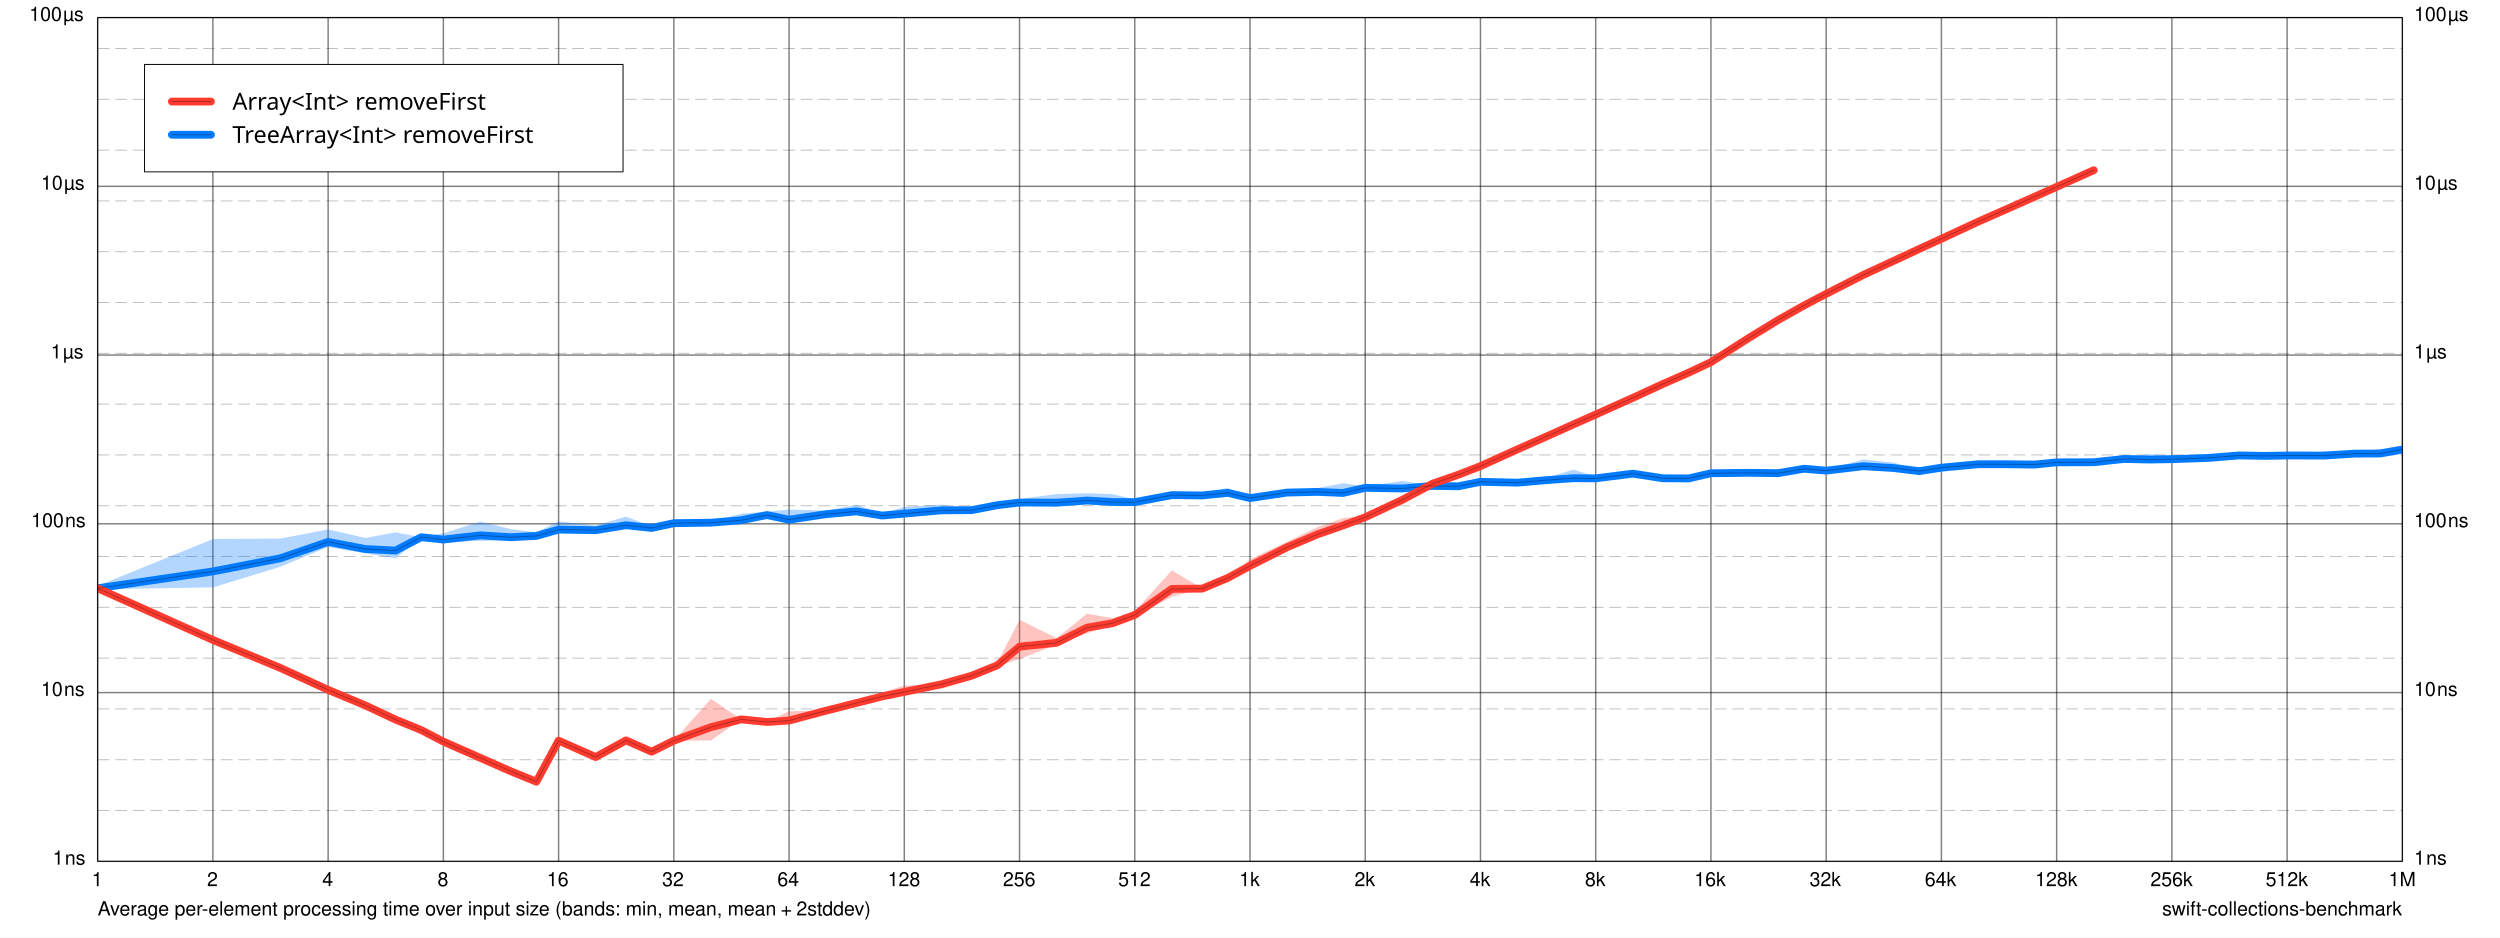
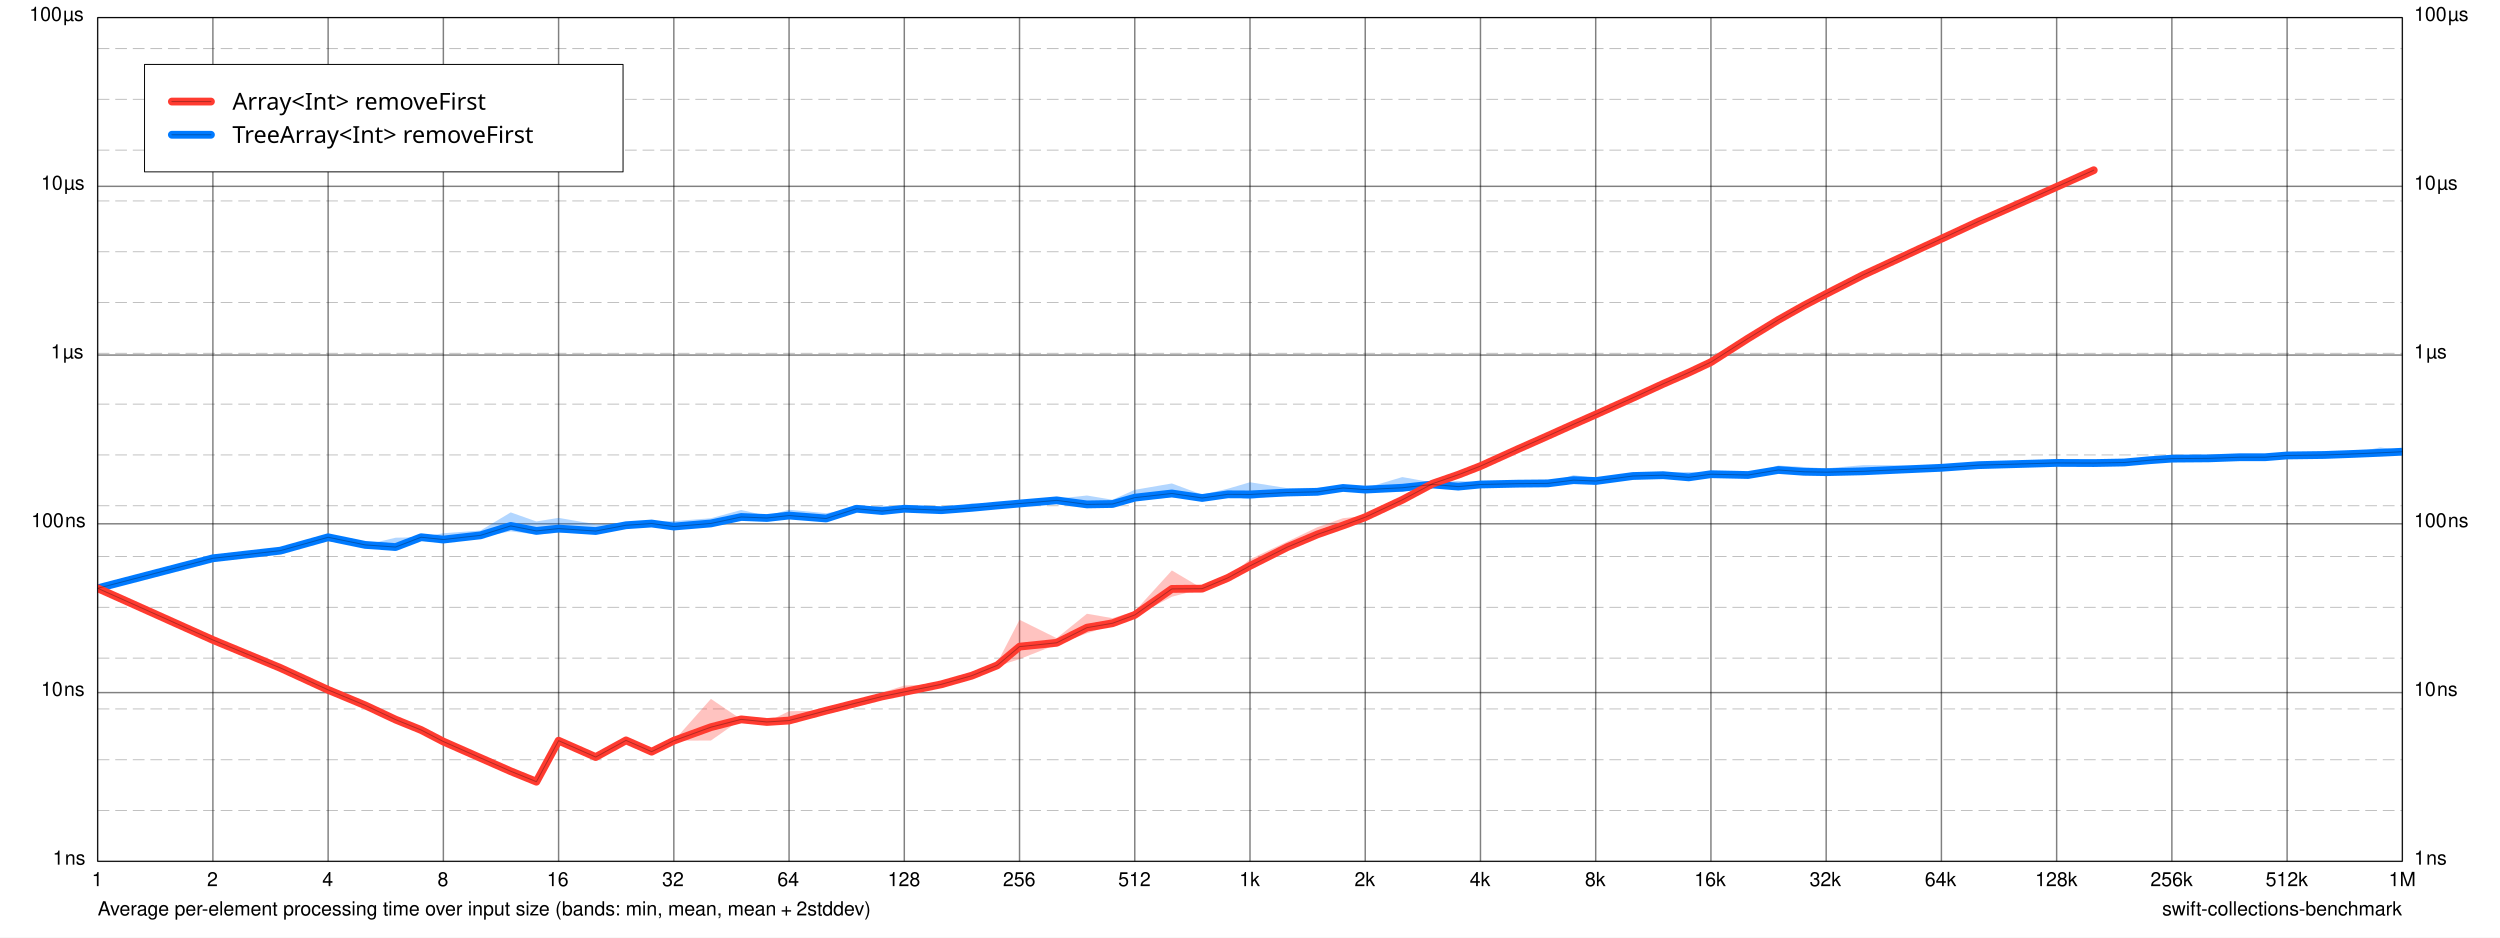
<svg xmlns="http://www.w3.org/2000/svg" xmlns:xlink="http://www.w3.org/1999/xlink" width="1280.0px" height="480.0px" viewBox="0.0 0.0 1280.0 480.0" version="1.1">
  <path d="M 0 0 L 0 480 L 1280 480 L 1280 0 z" fill="#FFFFFF" fill-opacity="1.0" stroke="none" />
  <text x="50" y="468.7" font-family="Helvetica" font-size="10" font-weight="normal" font-style="normal" fill="#000000" fill-opacity="1">Average per-element processing time over input size (bands: min, mean, mean + 2stddev)</text>
  <a xlink:href="https://github.com/apple/swift-collections-benchmark">
    <text x="1107" y="468.7" font-family="Helvetica" font-size="10" font-weight="normal" font-style="normal" fill="#000000" fill-opacity="1">swift-collections-benchmark</text>
  </a>
  <path d="M 50 9 L 50 441" fill="none" stroke-width="0.75" stroke="#000000" stroke-opacity="0.498" stroke-linecap="butt" stroke-linejoin="round" />
  <text x="47" y="453.7" font-family="Helvetica" font-size="10" font-weight="normal" font-style="normal" fill="#000000" fill-opacity="1">1</text>
  <path d="M 109 9 L 109 441" fill="none" stroke-width="0.75" stroke="#000000" stroke-opacity="0.498" stroke-linecap="butt" stroke-linejoin="round" />
  <text x="106" y="453.7" font-family="Helvetica" font-size="10" font-weight="normal" font-style="normal" fill="#000000" fill-opacity="1">2</text>
  <path d="M 168 9 L 168 441" fill="none" stroke-width="0.75" stroke="#000000" stroke-opacity="0.498" stroke-linecap="butt" stroke-linejoin="round" />
  <text x="165" y="453.7" font-family="Helvetica" font-size="10" font-weight="normal" font-style="normal" fill="#000000" fill-opacity="1">4</text>
  <path d="M 227 9 L 227 441" fill="none" stroke-width="0.75" stroke="#000000" stroke-opacity="0.498" stroke-linecap="butt" stroke-linejoin="round" />
  <text x="224" y="453.7" font-family="Helvetica" font-size="10" font-weight="normal" font-style="normal" fill="#000000" fill-opacity="1">8</text>
  <path d="M 286 9 L 286 441" fill="none" stroke-width="0.75" stroke="#000000" stroke-opacity="0.498" stroke-linecap="butt" stroke-linejoin="round" />
  <text x="280" y="453.7" font-family="Helvetica" font-size="10" font-weight="normal" font-style="normal" fill="#000000" fill-opacity="1">16</text>
  <path d="M 345 9 L 345 441" fill="none" stroke-width="0.75" stroke="#000000" stroke-opacity="0.498" stroke-linecap="butt" stroke-linejoin="round" />
  <text x="339" y="453.7" font-family="Helvetica" font-size="10" font-weight="normal" font-style="normal" fill="#000000" fill-opacity="1">32</text>
  <path d="M 404 9 L 404 441" fill="none" stroke-width="0.75" stroke="#000000" stroke-opacity="0.498" stroke-linecap="butt" stroke-linejoin="round" />
  <text x="398" y="453.7" font-family="Helvetica" font-size="10" font-weight="normal" font-style="normal" fill="#000000" fill-opacity="1">64</text>
  <path d="M 463 9 L 463 441" fill="none" stroke-width="0.75" stroke="#000000" stroke-opacity="0.498" stroke-linecap="butt" stroke-linejoin="round" />
  <text x="454.5" y="453.7" font-family="Helvetica" font-size="10" font-weight="normal" font-style="normal" fill="#000000" fill-opacity="1">128</text>
  <path d="M 522 9 L 522 441" fill="none" stroke-width="0.75" stroke="#000000" stroke-opacity="0.498" stroke-linecap="butt" stroke-linejoin="round" />
  <text x="513.5" y="453.7" font-family="Helvetica" font-size="10" font-weight="normal" font-style="normal" fill="#000000" fill-opacity="1">256</text>
  <path d="M 581 9 L 581 441" fill="none" stroke-width="0.75" stroke="#000000" stroke-opacity="0.498" stroke-linecap="butt" stroke-linejoin="round" />
  <text x="572.5" y="453.7" font-family="Helvetica" font-size="10" font-weight="normal" font-style="normal" fill="#000000" fill-opacity="1">512</text>
  <path d="M 640 9 L 640 441" fill="none" stroke-width="0.75" stroke="#000000" stroke-opacity="0.498" stroke-linecap="butt" stroke-linejoin="round" />
  <text x="634.5" y="453.7" font-family="Helvetica" font-size="10" font-weight="normal" font-style="normal" fill="#000000" fill-opacity="1">1k</text>
  <path d="M 699 9 L 699 441" fill="none" stroke-width="0.75" stroke="#000000" stroke-opacity="0.498" stroke-linecap="butt" stroke-linejoin="round" />
  <text x="693.5" y="453.7" font-family="Helvetica" font-size="10" font-weight="normal" font-style="normal" fill="#000000" fill-opacity="1">2k</text>
  <path d="M 758 9 L 758 441" fill="none" stroke-width="0.75" stroke="#000000" stroke-opacity="0.498" stroke-linecap="butt" stroke-linejoin="round" />
  <text x="752.5" y="453.7" font-family="Helvetica" font-size="10" font-weight="normal" font-style="normal" fill="#000000" fill-opacity="1">4k</text>
  <path d="M 817 9 L 817 441" fill="none" stroke-width="0.75" stroke="#000000" stroke-opacity="0.498" stroke-linecap="butt" stroke-linejoin="round" />
  <text x="811.5" y="453.7" font-family="Helvetica" font-size="10" font-weight="normal" font-style="normal" fill="#000000" fill-opacity="1">8k</text>
  <path d="M 876 9 L 876 441" fill="none" stroke-width="0.75" stroke="#000000" stroke-opacity="0.498" stroke-linecap="butt" stroke-linejoin="round" />
  <text x="867.5" y="453.7" font-family="Helvetica" font-size="10" font-weight="normal" font-style="normal" fill="#000000" fill-opacity="1">16k</text>
  <path d="M 935 9 L 935 441" fill="none" stroke-width="0.75" stroke="#000000" stroke-opacity="0.498" stroke-linecap="butt" stroke-linejoin="round" />
  <text x="926.5" y="453.7" font-family="Helvetica" font-size="10" font-weight="normal" font-style="normal" fill="#000000" fill-opacity="1">32k</text>
  <path d="M 994 9 L 994 441" fill="none" stroke-width="0.75" stroke="#000000" stroke-opacity="0.498" stroke-linecap="butt" stroke-linejoin="round" />
  <text x="985.5" y="453.7" font-family="Helvetica" font-size="10" font-weight="normal" font-style="normal" fill="#000000" fill-opacity="1">64k</text>
  <path d="M 1053 9 L 1053 441" fill="none" stroke-width="0.75" stroke="#000000" stroke-opacity="0.498" stroke-linecap="butt" stroke-linejoin="round" />
  <text x="1042" y="453.7" font-family="Helvetica" font-size="10" font-weight="normal" font-style="normal" fill="#000000" fill-opacity="1">128k</text>
  <path d="M 1112 9 L 1112 441" fill="none" stroke-width="0.75" stroke="#000000" stroke-opacity="0.498" stroke-linecap="butt" stroke-linejoin="round" />
  <text x="1101" y="453.7" font-family="Helvetica" font-size="10" font-weight="normal" font-style="normal" fill="#000000" fill-opacity="1">256k</text>
  <path d="M 1171 9 L 1171 441" fill="none" stroke-width="0.75" stroke="#000000" stroke-opacity="0.498" stroke-linecap="butt" stroke-linejoin="round" />
  <text x="1160" y="453.7" font-family="Helvetica" font-size="10" font-weight="normal" font-style="normal" fill="#000000" fill-opacity="1">512k</text>
  <path d="M 1230 9 L 1230 441" fill="none" stroke-width="0.75" stroke="#000000" stroke-opacity="0.498" stroke-linecap="butt" stroke-linejoin="round" />
  <text x="1223" y="453.7" font-family="Helvetica" font-size="10" font-weight="normal" font-style="normal" fill="#000000" fill-opacity="1">1M</text>
  <path d="M 50 441 L 1230 441" fill="none" stroke-width="0.75" stroke="#000000" stroke-opacity="0.498" stroke-linecap="butt" stroke-linejoin="round" />
  <text x="27" y="442.7" font-family="Helvetica" font-size="10" font-weight="normal" font-style="normal" fill="#000000" fill-opacity="1">1 ns</text>
  <text x="1236" y="442.7" font-family="Helvetica" font-size="10" font-weight="normal" font-style="normal" fill="#000000" fill-opacity="1">1 ns</text>
  <path d="M 50 354.6 L 1230 354.6" fill="none" stroke-width="0.75" stroke="#000000" stroke-opacity="0.498" stroke-linecap="butt" stroke-linejoin="round" />
  <text x="21" y="356.3" font-family="Helvetica" font-size="10" font-weight="normal" font-style="normal" fill="#000000" fill-opacity="1">10 ns</text>
  <text x="1236" y="356.3" font-family="Helvetica" font-size="10" font-weight="normal" font-style="normal" fill="#000000" fill-opacity="1">10 ns</text>
  <path d="M 50 268.2 L 1230 268.2" fill="none" stroke-width="0.75" stroke="#000000" stroke-opacity="0.498" stroke-linecap="butt" stroke-linejoin="round" />
  <text x="16" y="269.9" font-family="Helvetica" font-size="10" font-weight="normal" font-style="normal" fill="#000000" fill-opacity="1">100 ns</text>
  <text x="1236" y="269.9" font-family="Helvetica" font-size="10" font-weight="normal" font-style="normal" fill="#000000" fill-opacity="1">100 ns</text>
  <path d="M 50 181.8 L 1230 181.8" fill="none" stroke-width="0.75" stroke="#000000" stroke-opacity="0.498" stroke-linecap="butt" stroke-linejoin="round" />
  <text x="26" y="183.5" font-family="Helvetica" font-size="10" font-weight="normal" font-style="normal" fill="#000000" fill-opacity="1">1 µs</text>
  <text x="1236" y="183.5" font-family="Helvetica" font-size="10" font-weight="normal" font-style="normal" fill="#000000" fill-opacity="1">1 µs</text>
  <path d="M 50 95.4 L 1230 95.4" fill="none" stroke-width="0.75" stroke="#000000" stroke-opacity="0.498" stroke-linecap="butt" stroke-linejoin="round" />
  <text x="21" y="97.1" font-family="Helvetica" font-size="10" font-weight="normal" font-style="normal" fill="#000000" fill-opacity="1">10 µs</text>
  <text x="1236" y="97.1" font-family="Helvetica" font-size="10" font-weight="normal" font-style="normal" fill="#000000" fill-opacity="1">10 µs</text>
  <path d="M 50 9 L 1230 9" fill="none" stroke-width="0.75" stroke="#000000" stroke-opacity="0.498" stroke-linecap="butt" stroke-linejoin="round" />
  <text x="15" y="10.7" font-family="Helvetica" font-size="10" font-weight="normal" font-style="normal" fill="#000000" fill-opacity="1">100 µs</text>
  <text x="1236" y="10.7" font-family="Helvetica" font-size="10" font-weight="normal" font-style="normal" fill="#000000" fill-opacity="1">100 µs</text>
  <path d="M 50 414.99 L 1230 414.99" fill="none" stroke-width="0.5" stroke="#000000" stroke-opacity="0.259" stroke-linecap="butt" stroke-linejoin="round" stroke-dasharray="6 3" stroke-dashoffset="0" />
  <path d="M 50 388.98 L 1230 388.98" fill="none" stroke-width="0.5" stroke="#000000" stroke-opacity="0.259" stroke-linecap="butt" stroke-linejoin="round" stroke-dasharray="6 3" stroke-dashoffset="0" />
  <path d="M 50 362.97 L 1230 362.97" fill="none" stroke-width="0.5" stroke="#000000" stroke-opacity="0.259" stroke-linecap="butt" stroke-linejoin="round" stroke-dasharray="6 3" stroke-dashoffset="0" />
  <path d="M 50 336.96 L 1230 336.96" fill="none" stroke-width="0.5" stroke="#000000" stroke-opacity="0.259" stroke-linecap="butt" stroke-linejoin="round" stroke-dasharray="6 3" stroke-dashoffset="0" />
  <path d="M 50 310.96 L 1230 310.96" fill="none" stroke-width="0.5" stroke="#000000" stroke-opacity="0.259" stroke-linecap="butt" stroke-linejoin="round" stroke-dasharray="6 3" stroke-dashoffset="0" />
  <path d="M 50 284.95 L 1230 284.95" fill="none" stroke-width="0.5" stroke="#000000" stroke-opacity="0.259" stroke-linecap="butt" stroke-linejoin="round" stroke-dasharray="6 3" stroke-dashoffset="0" />
  <path d="M 50 258.94 L 1230 258.94" fill="none" stroke-width="0.5" stroke="#000000" stroke-opacity="0.259" stroke-linecap="butt" stroke-linejoin="round" stroke-dasharray="6 3" stroke-dashoffset="0" />
  <path d="M 50 232.93 L 1230 232.93" fill="none" stroke-width="0.5" stroke="#000000" stroke-opacity="0.259" stroke-linecap="butt" stroke-linejoin="round" stroke-dasharray="6 3" stroke-dashoffset="0" />
  <path d="M 50 206.92 L 1230 206.92" fill="none" stroke-width="0.5" stroke="#000000" stroke-opacity="0.259" stroke-linecap="butt" stroke-linejoin="round" stroke-dasharray="6 3" stroke-dashoffset="0" />
  <path d="M 50 180.91 L 1230 180.91" fill="none" stroke-width="0.5" stroke="#000000" stroke-opacity="0.259" stroke-linecap="butt" stroke-linejoin="round" stroke-dasharray="6 3" stroke-dashoffset="0" />
  <path d="M 50 154.9 L 1230 154.9" fill="none" stroke-width="0.5" stroke="#000000" stroke-opacity="0.259" stroke-linecap="butt" stroke-linejoin="round" stroke-dasharray="6 3" stroke-dashoffset="0" />
  <path d="M 50 128.89 L 1230 128.89" fill="none" stroke-width="0.5" stroke="#000000" stroke-opacity="0.259" stroke-linecap="butt" stroke-linejoin="round" stroke-dasharray="6 3" stroke-dashoffset="0" />
  <path d="M 50 102.88 L 1230 102.88" fill="none" stroke-width="0.5" stroke="#000000" stroke-opacity="0.259" stroke-linecap="butt" stroke-linejoin="round" stroke-dasharray="6 3" stroke-dashoffset="0" />
  <path d="M 50 76.874 L 1230 76.874" fill="none" stroke-width="0.5" stroke="#000000" stroke-opacity="0.259" stroke-linecap="butt" stroke-linejoin="round" stroke-dasharray="6 3" stroke-dashoffset="0" />
  <path d="M 50 50.865 L 1230 50.865" fill="none" stroke-width="0.5" stroke="#000000" stroke-opacity="0.259" stroke-linecap="butt" stroke-linejoin="round" stroke-dasharray="6 3" stroke-dashoffset="0" />
  <path d="M 50 24.856 L 1230 24.856" fill="none" stroke-width="0.5" stroke="#000000" stroke-opacity="0.259" stroke-linecap="butt" stroke-linejoin="round" stroke-dasharray="6 3" stroke-dashoffset="0" />
  <path d="M 74 33 L 74 88 L 319 88 L 319 33 z" fill="#FFFFFF" fill-opacity="1.0" stroke="none" />
  <clipPath id="clip-0">
    <path d="M 50 9 L 50 441 L 1230 441 L 1230 9 z" />
  </clipPath>
  <g clip-path="url(#clip-0)">
-     <path d="M 50 299.94L 109 276L 143.51 275.73L 168 271.08L 186.99 275.42L 202.51 272.58L 215.63 275.06L 227 273.02L 245.99 267.04L 261.51 270.89L 274.63 272.59L 286 266.88L 304.99 269.13L 320.51 264.48L 333.63 269.49L 345 265.87L 363.99 267.08L 379.51 262.99L 392.63 261.99L 404 260.91L 422.99 261.38L 438.51 258.49L 451.63 262.91L 463 259.54L 481.99 258.32L 497.51 261.09L 510.63 258.41L 522 255.47L 540.99 252.98L 556.51 252.54L 569.63 253L 581 255.67L 599.99 251.64L 615.51 252.06L 628.63 249.85L 640 254.47L 658.99 251.42L 674.51 249.84L 687.63 247.38L 699 249.1L 717.99 246.24L 733.51 248.76L 746.63 248.44L 758 245.63L 776.99 246.13L 792.51 244.4L 805.63 240.41L 817 244.08L 835.99 241.41L 851.51 243.4L 864.63 244.73L 876 241.18L 894.99 240.77L 910.51 241.49L 923.63 239.4L 935 240.53L 953.99 235.25L 969.51 236.85L 982.63 240.66L 994 238.37L 1013 237.45L 1028.5 236.36L 1041.6 235.85L 1053 236.09L 1072 235.82L 1087.5 233.82L 1100.6 232.57L 1112 233.19L 1131 233.87L 1146.5 232.38L 1159.6 231.33L 1171 232.94L 1190 231.15L 1205.5 231.23L 1218.6 230.03L 1230 228.22L 1230 230.89L 1218.6 233L 1205.5 232.64L 1190 234.02L 1171 233.3L 1159.6 234.19L 1146.5 233.47L 1131 234.64L 1112 235.8L 1100.6 236.29L 1087.5 235.4L 1072 236.97L 1053 236.97L 1041.6 238.61L 1028.5 238.18L 1013 237.76L 994 239.83L 982.63 241.42L 969.51 240.67L 953.99 240L 935 241.12L 923.63 240.2L 910.51 242.52L 894.99 242.56L 876 242.71L 864.63 245.03L 851.51 245.43L 835.99 242.9L 817 245.22L 805.63 246.56L 792.51 246.26L 776.99 247.47L 758 247.07L 746.63 249.18L 733.51 248.79L 717.99 251.58L 699 250L 687.63 254.33L 674.51 252.59L 658.99 252.48L 640 255.2L 628.63 253.26L 615.51 254.25L 599.99 254.19L 581 257.6L 569.63 258.56L 556.51 257.71L 540.99 259.05L 522 257.97L 510.63 258.73L 497.51 261.22L 481.99 262.42L 463 264.28L 451.63 264.33L 438.51 263.09L 422.99 263.96L 404 268.1L 392.63 264.33L 379.51 267.62L 363.99 267.82L 345 268.6L 333.63 270.62L 320.51 270.62L 304.99 272.32L 286 272.78L 274.63 275.03L 261.51 276.65L 245.99 276.95L 227 277.46L 215.63 275.06L 202.51 285.84L 186.99 283.34L 168 280.01L 143.51 290.18L 109 300.75L 50 301.66" fill="#007AFF" fill-opacity="0.302" stroke="none" />
+     <path d="M 50 299.94L 109 285.84L 143.51 281.94L 168 275.08L 186.99 278.99L 202.51 275.31L 215.63 275.06L 227 273.02L 245.99 271.64L 261.51 262.34L 274.63 266.98L 286 265.15L 304.99 268.4L 320.51 267.99L 333.63 267.26L 345 266.82L 363.99 265.35L 379.51 261.1L 392.63 264.14L 404 260.99L 422.99 262.75L 438.51 260.11L 451.63 258.78L 463 260.33L 481.99 261.1L 497.51 257.69L 510.63 258.58L 522 257.48L 540.99 255.39L 556.51 253.69L 569.63 255.88L 581 250.8L 599.99 247.52L 615.51 253.29L 628.63 250.23L 640 246.91L 658.99 249.92L 674.51 249.77L 687.63 248.72L 699 249.92L 717.99 244.26L 733.51 247.04L 746.63 246.21L 758 247.05L 776.99 247.26L 792.51 247.25L 805.63 243.28L 817 244.72L 835.99 243.28L 851.51 242.04L 864.63 241.65L 876 242.16L 894.99 242.94L 910.51 238.36L 923.63 239.13L 935 239.81L 953.99 238.14L 969.51 238.2L 982.63 238.5L 994 238.44L 1013 237.67L 1028.5 236.29L 1041.6 236.07L 1053 236.55L 1072 236.78L 1087.5 236.34L 1100.6 234.6L 1112 234.67L 1131 233.52L 1146.5 232.64L 1159.6 232.85L 1171 231.96L 1190 232.6L 1205.5 231.75L 1218.6 229.07L 1230 230.56L 1230 231.54L 1218.6 232.86L 1205.5 232.61L 1190 233.08L 1171 233.65L 1159.6 234.57L 1146.5 234.64L 1131 235.09L 1112 234.88L 1100.6 236L 1087.5 236.96L 1072 237.2L 1053 237.18L 1041.6 237.81L 1028.5 238.24L 1013 238.33L 994 239.9L 982.63 240.56L 969.51 241.49L 953.99 242.49L 935 242.46L 923.63 242.45L 910.51 241.47L 894.99 243.31L 876 243.01L 864.63 245.43L 851.51 243.74L 835.99 243.88L 817 246.85L 805.63 246.78L 792.51 247.57L 776.99 247.78L 758 248.42L 746.63 250.25L 733.51 248.43L 717.99 251.87L 699 250.94L 687.63 250.23L 674.51 252.56L 658.99 253L 640 255.64L 628.63 254.15L 615.51 255.58L 599.99 254.65L 581 256.33L 569.63 258.84L 556.51 260.02L 540.99 256.46L 522 257.92L 510.63 258.89L 497.51 260.88L 481.99 261.26L 463 260.52L 451.63 262.73L 438.51 260.62L 422.99 266.48L 404 265.06L 392.63 265.61L 379.51 266.04L 363.99 268.99L 345 270.62L 333.63 268.32L 320.51 269.26L 304.99 273.21L 286 272.78L 274.63 273.7L 261.51 272.05L 245.99 275.01L 227 277.46L 215.63 275.06L 202.51 281.94L 186.99 278.99L 168 275.08L 143.51 281.94L 109 285.84L 50 301.66" fill="#007AFF" fill-opacity="0.302" stroke="none" />
    <path d="M 50 299.94L 109 327.66L 143.51 341.97L 168 351.96L 186.99 361.14L 202.51 367.18L 215.63 373.77L 227 379.68L 245.99 388.06L 261.51 394.9L 274.63 398.97L 286 379.23L 304.99 387.6L 320.51 379.08L 333.63 384.86L 345 379.23L 363.99 357.84L 379.51 368.32L 392.63 369.65L 404 364.13L 422.99 363.86L 438.51 359.92L 451.63 354.58L 463 351L 481.99 350.33L 497.51 344.16L 510.63 339.29L 522 317.32L 540.99 326.73L 556.51 314.24L 569.63 316.5L 581 312.95L 599.99 292.07L 615.51 301.25L 628.63 295.79L 640 286.33L 658.99 277.36L 674.51 269.92L 687.63 265.31L 699 264.13L 717.99 255.89L 733.51 246.15L 746.63 242.33L 758 238.63L 776.99 230.04L 792.51 223.14L 805.63 217.26L 817 212.19L 835.99 203.58L 851.51 195.82L 864.63 190.39L 876 184.26L 894.99 173.11L 910.51 163.75L 923.63 156.2L 935 150.45L 953.99 140.3L 969.51 133.56L 982.63 127.39L 994 122.19L 1013 113.26L 1028.5 106.51L 1041.6 100.72L 1053 95.611L 1072 86.678L 1072 87.322L 1053 95.682L 1041.6 100.77L 1028.5 106.61L 1013 113.48L 994 122.27L 982.63 127.49L 969.51 133.59L 953.99 140.93L 935 150.46L 923.63 156.47L 910.51 163.81L 894.99 173.33L 876 185.83L 864.63 190.92L 851.51 196.81L 835.99 203.75L 817 212.23L 805.63 217.26L 792.51 223.17L 776.99 230.04L 758 238.65L 746.63 243.34L 733.51 248.15L 717.99 255.94L 699 265.05L 687.63 270.44L 674.51 275L 658.99 281.23L 640 291.01L 628.63 295.93L 615.51 301.44L 599.99 305.53L 581 315.54L 569.63 320.05L 556.51 324.24L 540.99 329.99L 522 337.46L 510.63 341.12L 497.51 346.62L 481.99 350.37L 463 355.49L 451.63 357.31L 438.51 359.92L 422.99 363.86L 404 370.76L 392.63 369.65L 379.51 368.32L 363.99 379.14L 345 379.23L 333.63 384.86L 320.51 379.08L 304.99 387.6L 286 379.23L 274.63 400.68L 261.51 394.9L 245.99 388.06L 227 379.68L 215.63 373.77L 202.51 368.89L 186.99 361.14L 168 353.67L 143.51 341.97L 109 327.66L 50 301.66" fill="#FF3B30" fill-opacity="0.302" stroke="none" />
-     <path d="M 50 301.2L 109 292.56L 143.51 285.84L 168 277.46L 186.99 281.1L 202.51 281.9L 215.63 275.06L 227 276.25L 245.99 274.1L 261.51 275.06L 274.63 274.38L 286 271.15L 304.99 271.46L 320.51 268.92L 333.63 270.32L 345 267.87L 363.99 267.62L 379.51 266.35L 392.63 263.71L 404 266.09L 422.99 263.26L 438.51 261.83L 451.63 263.95L 463 262.99L 481.99 261.3L 497.51 261.19L 510.63 258.65L 522 257.3L 540.99 257.37L 556.51 256.29L 569.63 257.03L 581 257.08L 599.99 253.51L 615.51 253.67L 628.63 252.34L 640 255.01L 658.99 252.2L 674.51 251.85L 687.63 252.39L 699 249.77L 717.99 250.11L 733.51 248.78L 746.63 248.99L 758 246.69L 776.99 247.12L 792.51 245.77L 805.63 244.85L 817 244.92L 835.99 242.51L 851.51 244.89L 864.63 244.95L 876 242.31L 894.99 242.08L 910.51 242.25L 923.63 239.99L 935 240.97L 953.99 238.7L 969.51 239.63L 982.63 241.22L 994 239.45L 1013 237.68L 1028.5 237.7L 1041.6 237.87L 1053 236.73L 1072 236.67L 1087.5 234.98L 1100.6 235.28L 1112 235.1L 1131 234.44L 1146.5 233.18L 1159.6 233.42L 1171 233.21L 1190 233.25L 1205.5 232.26L 1218.6 232.2L 1230 230.18" fill="none" stroke-width="4" stroke="#007AFF" stroke-opacity="1" stroke-linecap="round" stroke-linejoin="round" />
+     <path d="M 50 301.2L 109 285.84L 143.51 281.94L 168 275.08L 186.99 278.99L 202.51 280.09L 215.63 275.06L 227 276.25L 245.99 274.1L 261.51 269.26L 274.63 271.83L 286 270.63L 304.99 271.89L 320.51 268.93L 333.63 268.04L 345 269.59L 363.99 268L 379.51 264.69L 392.63 265.22L 404 263.96L 422.99 265.47L 438.51 260.48L 451.63 261.66L 463 260.47L 481.99 261.22L 497.51 260.02L 510.63 258.81L 522 257.81L 540.99 256.18L 556.51 258.26L 569.63 258.04L 581 254.8L 599.99 252.65L 615.51 254.97L 628.63 253.09L 640 253.15L 658.99 252.17L 674.51 251.81L 687.63 249.83L 699 250.67L 717.99 249.73L 733.51 248.06L 746.63 249.15L 758 248.06L 776.99 247.64L 792.51 247.49L 805.63 245.83L 817 246.28L 835.99 243.72L 851.51 243.29L 864.63 244.41L 876 242.79L 894.99 243.21L 910.51 240.63L 923.63 241.55L 935 241.75L 953.99 241.31L 969.51 240.6L 982.63 240.01L 994 239.51L 1013 238.16L 1028.5 237.72L 1041.6 237.35L 1053 237.01L 1072 237.09L 1087.5 236.8L 1100.6 235.63L 1112 234.82L 1131 234.67L 1146.5 234.11L 1159.6 234.11L 1171 233.2L 1190 232.95L 1205.5 232.38L 1218.6 231.83L 1230 231.28" fill="none" stroke-width="4" stroke="#007AFF" stroke-opacity="1" stroke-linecap="round" stroke-linejoin="round" />
    <path d="M 50 301.2L 109 327.66L 143.51 341.97L 168 353.22L 186.99 361.14L 202.51 368.43L 215.63 373.77L 227 379.68L 245.99 388.06L 261.51 394.9L 274.63 400.23L 286 379.23L 304.99 387.6L 320.51 379.08L 333.63 384.86L 345 379.23L 363.99 372.31L 379.51 368.32L 392.63 369.65L 404 368.92L 422.99 363.86L 438.51 359.92L 451.63 356.58L 463 354.26L 481.99 350.36L 497.51 345.96L 510.63 340.63L 522 331.08L 540.99 329.11L 556.51 321.36L 569.63 319.09L 581 314.85L 599.99 301.52L 615.51 301.39L 628.63 295.89L 640 289.73L 658.99 280.18L 674.51 273.61L 687.63 269.03L 699 264.81L 717.99 255.92L 733.51 247.62L 746.63 243.07L 758 238.64L 776.99 230.04L 792.51 223.16L 805.63 217.26L 817 212.22L 835.99 203.7L 851.51 196.55L 864.63 190.78L 876 185.41L 894.99 173.28L 910.51 163.79L 923.63 156.4L 935 150.46L 953.99 140.77L 969.51 133.58L 982.63 127.47L 994 122.25L 1013 113.42L 1028.5 106.58L 1041.6 100.76L 1053 95.664L 1072 87.153" fill="none" stroke-width="4" stroke="#FF3B30" stroke-opacity="1" stroke-linecap="round" stroke-linejoin="round" />
-     <path d="M 50 301.2L 109 292.56L 143.51 285.84L 168 277.46L 186.99 281.1L 202.51 281.9L 215.63 275.06L 227 276.25L 245.99 274.1L 261.51 275.06L 274.63 274.38L 286 271.15L 304.99 271.46L 320.51 268.92L 333.63 270.32L 345 267.87L 363.99 267.62L 379.51 266.35L 392.63 263.71L 404 266.09L 422.99 263.26L 438.51 261.83L 451.63 263.95L 463 262.99L 481.99 261.3L 497.51 261.19L 510.63 258.65L 522 257.3L 540.99 257.37L 556.51 256.29L 569.63 257.03L 581 257.08L 599.99 253.51L 615.51 253.67L 628.63 252.34L 640 255.01L 658.99 252.2L 674.51 251.85L 687.63 252.39L 699 249.77L 717.99 250.11L 733.51 248.78L 746.63 248.99L 758 246.69L 776.99 247.12L 792.51 245.77L 805.63 244.85L 817 244.92L 835.99 242.51L 851.51 244.89L 864.63 244.95L 876 242.31L 894.99 242.08L 910.51 242.25L 923.63 239.99L 935 240.97L 953.99 238.7L 969.51 239.63L 982.63 241.22L 994 239.45L 1013 237.68L 1028.5 237.7L 1041.6 237.87L 1053 236.73L 1072 236.67L 1087.5 234.98L 1100.6 235.28L 1112 235.1L 1131 234.44L 1146.5 233.18L 1159.6 233.42L 1171 233.21L 1190 233.25L 1205.5 232.26L 1218.6 232.2L 1230 230.18" fill="none" stroke-width="0.5" stroke="#000000" stroke-opacity="0.302" stroke-linecap="round" stroke-linejoin="round" />
+     <path d="M 50 301.2L 109 285.84L 143.51 281.94L 168 275.08L 186.99 278.99L 202.51 280.09L 215.63 275.06L 227 276.25L 245.99 274.1L 261.51 269.26L 274.63 271.83L 286 270.63L 304.99 271.89L 320.51 268.93L 333.63 268.04L 345 269.59L 363.99 268L 379.51 264.69L 392.63 265.22L 404 263.96L 422.99 265.47L 438.51 260.48L 451.63 261.66L 463 260.47L 481.99 261.22L 497.51 260.02L 510.63 258.81L 522 257.81L 540.99 256.18L 556.51 258.26L 569.63 258.04L 581 254.8L 599.99 252.65L 615.51 254.97L 628.63 253.09L 640 253.15L 658.99 252.17L 674.51 251.81L 687.63 249.83L 699 250.67L 717.99 249.73L 733.51 248.06L 746.63 249.15L 758 248.06L 776.99 247.64L 792.51 247.49L 805.63 245.83L 817 246.28L 835.99 243.72L 851.51 243.29L 864.63 244.41L 876 242.79L 894.99 243.21L 910.51 240.63L 923.63 241.55L 935 241.75L 953.99 241.31L 969.51 240.6L 982.63 240.01L 994 239.51L 1013 238.16L 1028.5 237.72L 1041.6 237.35L 1053 237.01L 1072 237.09L 1087.5 236.8L 1100.6 235.63L 1112 234.82L 1131 234.67L 1146.5 234.11L 1159.6 234.11L 1171 233.2L 1190 232.95L 1205.5 232.38L 1218.6 231.83L 1230 231.28" fill="none" stroke-width="0.5" stroke="#000000" stroke-opacity="0.302" stroke-linecap="round" stroke-linejoin="round" />
    <path d="M 50 301.2L 109 327.66L 143.51 341.97L 168 353.22L 186.99 361.14L 202.51 368.43L 215.63 373.77L 227 379.68L 245.99 388.06L 261.51 394.9L 274.63 400.23L 286 379.23L 304.99 387.6L 320.51 379.08L 333.63 384.86L 345 379.23L 363.99 372.31L 379.51 368.32L 392.63 369.65L 404 368.92L 422.99 363.86L 438.51 359.92L 451.63 356.58L 463 354.26L 481.99 350.36L 497.51 345.96L 510.63 340.63L 522 331.08L 540.99 329.11L 556.51 321.36L 569.63 319.09L 581 314.85L 599.99 301.52L 615.51 301.39L 628.63 295.89L 640 289.73L 658.99 280.18L 674.51 273.61L 687.63 269.03L 699 264.81L 717.99 255.92L 733.51 247.62L 746.63 243.07L 758 238.64L 776.99 230.04L 792.51 223.16L 805.63 217.26L 817 212.22L 835.99 203.7L 851.51 196.55L 864.63 190.78L 876 185.41L 894.99 173.28L 910.51 163.79L 923.63 156.4L 935 150.46L 953.99 140.77L 969.51 133.58L 982.63 127.47L 994 122.25L 1013 113.42L 1028.5 106.58L 1041.6 100.76L 1053 95.664L 1072 87.153" fill="none" stroke-width="0.5" stroke="#000000" stroke-opacity="0.302" stroke-linecap="round" stroke-linejoin="round" />
  </g>
  <path d="M 74 33 L 74 88 L 319 88 L 319 33 z" fill="#FFFFFF" fill-opacity="0.702" stroke-width="0.5" stroke="#000000" stroke-opacity="1" stroke-linecap="round" stroke-linejoin="round" />
  <path d="M 88 52 L 108 52" fill="none" stroke-width="4" stroke="#FF3B30" stroke-opacity="1" stroke-linecap="round" stroke-linejoin="round" />
  <path d="M 88 52 L 108 52" fill="none" stroke-width="0.5" stroke="#000000" stroke-opacity="0.302" stroke-linecap="round" stroke-linejoin="round" />
  <text x="119" y="56.17" font-family="Menlo" font-size="12" font-weight="normal" font-style="normal" fill="#000000" fill-opacity="1">Array&lt;Int&gt; removeFirst</text>
  <path d="M 88 69 L 108 69" fill="none" stroke-width="4" stroke="#007AFF" stroke-opacity="1" stroke-linecap="round" stroke-linejoin="round" />
  <path d="M 88 69 L 108 69" fill="none" stroke-width="0.5" stroke="#000000" stroke-opacity="0.302" stroke-linecap="round" stroke-linejoin="round" />
  <text x="119" y="73.17" font-family="Menlo" font-size="12" font-weight="normal" font-style="normal" fill="#000000" fill-opacity="1">TreeArray&lt;Int&gt; removeFirst</text>
  <path d="M 50 9 L 50 441 L 1230 441 L 1230 9 z" fill="none" stroke-width="0.5" stroke="#000000" stroke-opacity="1" stroke-linecap="round" stroke-linejoin="round" />
</svg>
